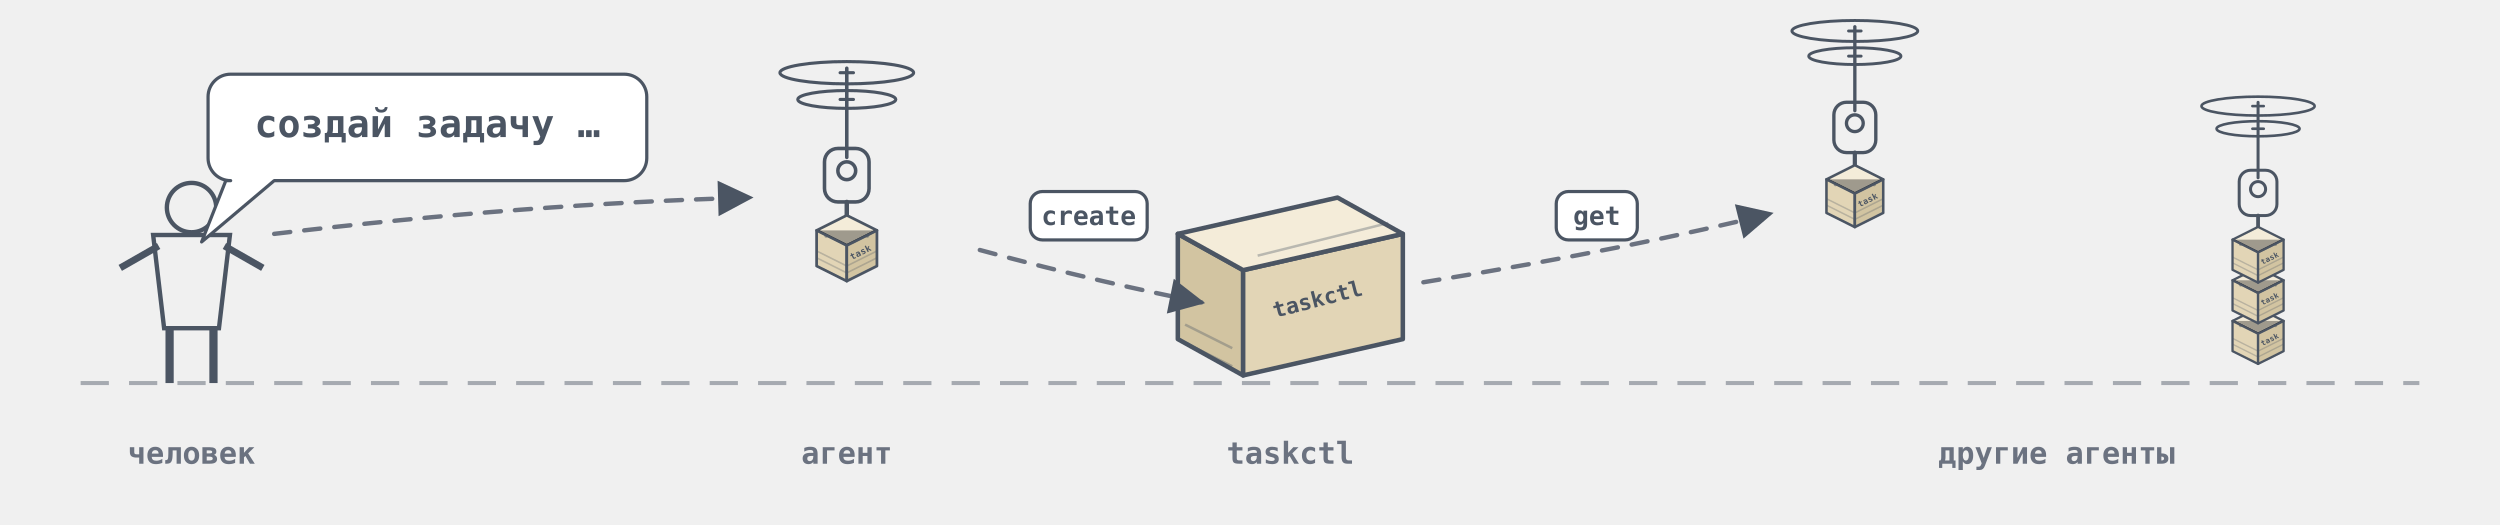
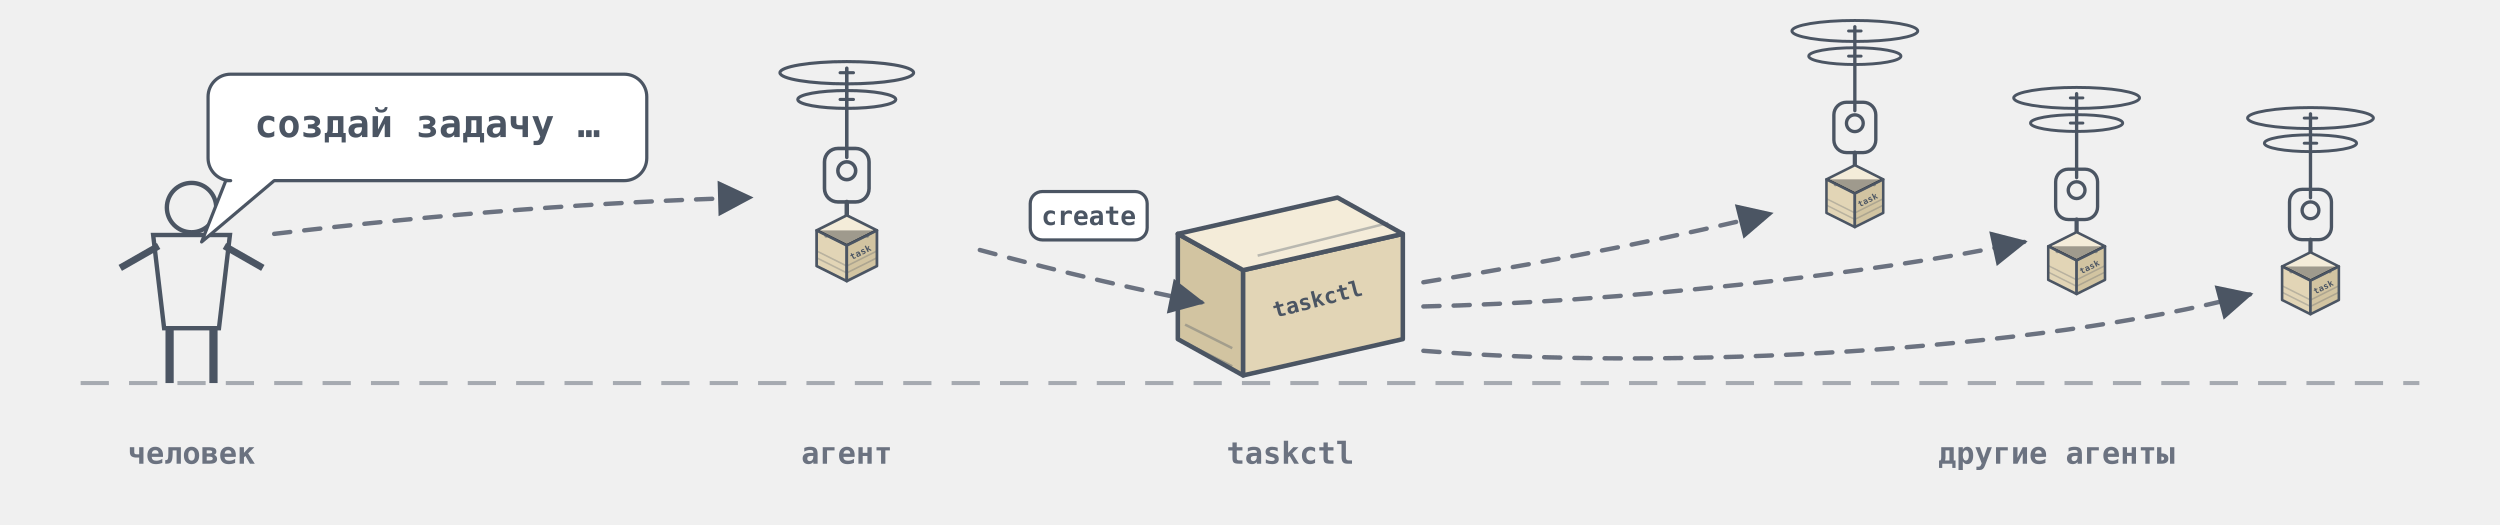
<svg xmlns="http://www.w3.org/2000/svg" viewBox="0 220 1240 260" width="1240" height="260">
  <defs>
    <marker id="a-ink" viewBox="0 0 10 10" refX="9" refY="5" markerWidth="8" markerHeight="8" orient="auto-start-reverse">
      <path d="M0 0 L10 5 L0 10 z" fill="#4b5563" />
    </marker>
  </defs>
  <path d="M40 410 H1200" stroke="#4b5563" stroke-width="2" stroke-dasharray="14 10" opacity="0.45" />
  <g transform="translate(95,308) scale(0.85) translate(-180,-180)">
    <g transform="translate(180,300) scale(1.6)" stroke="#4b5563" fill="none" stroke-width="1.6">
      <circle cx="0" cy="-64" r="9" />
      <path d="M-14,-54 h28 l-4,34 h-20 z" />
      <path d="M-8,0 V-20 M8,0 V-20" stroke-width="3" />
      <path d="M12,-50 L26,-42" stroke-width="2.5" />
      <path d="M-12,-50 L-26,-42" stroke-width="2.5" />
    </g>
  </g>
  <g transform="translate(100,340) scale(0.8) translate(-100,-340)">
    <path d="M118,236 H362 A14,14 0 0 1 376,250 V288 A14,14 0 0 1 362,302 H145 L100,340 L115,302 H118 A14,14 0 0 1 104,288 V250 A14,14 0 0 1 118,236 Z" fill="#ffffff" stroke="#4b5563" stroke-width="2" stroke-linejoin="round" />
  </g>
  <text x="212" y="288" font-family="ui-monospace, SFMono-Regular, Menlo, Consolas, monospace" font-size="19" font-weight="600" fill="#4b5563" text-anchor="middle">создай задачу …</text>
  <text x="95" y="450" font-family="ui-monospace, SFMono-Regular, Menlo, Consolas, monospace" font-size="15" font-weight="600" fill="#6b7280" text-anchor="middle">человек</text>
  <path d="M136 336 C 220 326, 300 320, 372 318" fill="none" stroke="#6b7280" stroke-width="2.2" stroke-linecap="round" stroke-dasharray="8 7" marker-end="url(#a-ink)" />
  <g transform="translate(420,321.35) scale(0.85) translate(-180,-180)">
    <g transform="translate(180,150) scale(1.3)" stroke="#4b5563" fill="none" stroke-width="1.6" stroke-linejoin="round" stroke-linecap="round">
      <path d="M0,2 V-38" />
      <ellipse cx="0" cy="-36" rx="30" ry="5" stroke-width="1.4" />
      <path d="M-3 -36 h6" stroke-width="1.4" />
      <ellipse cx="0" cy="-24" rx="22" ry="4" stroke-width="1.4" />
      <path d="M-3 -24 h6" stroke-width="1.4" />
      <rect x="-10" y="-2" width="20" height="24" rx="6" />
      <circle cx="0" cy="8" r="4" />
      <path d="M0,22 V44" stroke-width="2" />
      <path d="M-8,52 L-2,44 M8,52 L2,44" stroke-width="2" />
    </g>
    <g transform="translate(180,204) scale(0.8)">
      <path d="M0,-22 L22,-11 L0,0 L-22,-11 Z" fill="#f4ecd9" stroke="#4b5563" stroke-width="2" stroke-linejoin="round" />
      <path d="M-22,-11 L0,0 L0,26 L-22,15 Z" fill="#e2d5b6" stroke="#4b5563" stroke-width="2" stroke-linejoin="round" />
      <path d="M22,-11 L0,0 L0,26 L22,15 Z" fill="#d2c4a1" stroke="#4b5563" stroke-width="2" stroke-linejoin="round" />
      <path d="M-22,4 L0,15 M-22,9 L0,20 M22,4 L0,15 M22,9 L0,20" stroke="#4b5563" stroke-width="1.2" opacity="0.28" />
      <path d="M-22,-11 L0,0 L22,-11" stroke="#4b5563" stroke-width="1.6" opacity="0.35" />
      <circle cx="-15" cy="-7" r="1.4" fill="#4b5563" opacity="0.5" />
      <circle cx="15" cy="-7" r="1.4" fill="#4b5563" opacity="0.5" />
      <text x="11" y="7" font-family="ui-monospace, SFMono-Regular, Menlo, Consolas, monospace" font-size="6.5" font-weight="600" fill="#4b5563" text-anchor="middle" letter-spacing="0.2" transform="rotate(-26.57,11,7)">task</text>
    </g>
  </g>
  <text x="420" y="450" font-family="ui-monospace, SFMono-Regular, Menlo, Consolas, monospace" font-size="15" font-weight="600" fill="#6b7280" text-anchor="middle">агент</text>
  <g transform="translate(640,300) scale(0.9) translate(-180,-180)">
    <g transform="translate(180,240)">
      <path d="M-62,-20 L-26,0 L-26,58 L-62,38 Z" fill="#d2c4a1" stroke="#4b5563" stroke-width="2.5" stroke-linejoin="round" />
      <path d="M-26,0 L62,-20 L62,38 L-26,58 Z" fill="#e2d5b6" stroke="#4b5563" stroke-width="2.5" stroke-linejoin="round" />
      <path d="M-62,-20 L26,-40 L62,-20 L-26,0 Z" fill="#f4ecd9" stroke="#4b5563" stroke-width="2.5" stroke-linejoin="round" />
      <path d="M-58,30 L-32,43 M-58,40 L-32,53" stroke="#4b5563" stroke-width="1.4" opacity="0.35" />
      <path d="M-18,-8 L54,-26" stroke="#4b5563" stroke-width="1.4" opacity="0.35" />
      <text x="16" y="20" font-family="ui-monospace, SFMono-Regular, Menlo, Consolas, monospace" font-size="12" font-weight="600" fill="#4b5563" text-anchor="middle" transform="rotate(-14.5,16,20)">taskctl</text>
    </g>
  </g>
  <text x="640" y="450" font-family="ui-monospace, SFMono-Regular, Menlo, Consolas, monospace" font-size="15" font-weight="600" fill="#6b7280" text-anchor="middle">taskctl</text>
  <path d="M486 344 C 530 356, 566 364, 596 370" fill="none" stroke="#6b7280" stroke-width="2.2" stroke-linecap="round" stroke-dasharray="8 7" marker-end="url(#a-ink)" />
  <rect x="511" y="315" width="58" height="24" rx="6" fill="#ffffff" stroke="#4b5563" stroke-width="1.6" />
  <text x="540" y="331.6" font-family="ui-monospace, SFMono-Regular, Menlo, Consolas, monospace" font-size="13" font-weight="600" fill="#4b5563" text-anchor="middle">create</text>
-   <g transform="translate(1120,327.92) scale(0.72) translate(-180,-180)">
-     <g transform="translate(180,150) scale(1.3)" stroke="#4b5563" fill="none" stroke-width="1.6" stroke-linejoin="round" stroke-linecap="round">
-       <path d="M0,2 V-38" />
-       <ellipse cx="0" cy="-36" rx="30" ry="5" stroke-width="1.4" />
-       <path d="M-3 -36 h6" stroke-width="1.4" />
-       <ellipse cx="0" cy="-24" rx="22" ry="4" stroke-width="1.4" />
-       <path d="M-3 -24 h6" stroke-width="1.4" />
-       <rect x="-10" y="-2" width="20" height="24" rx="6" />
-       <circle cx="0" cy="8" r="4" />
-       <path d="M0,22 V44" stroke-width="2" />
-       <path d="M-8,52 L-2,44 M8,52 L2,44" stroke-width="2" />
-     </g>
-     <g transform="translate(180,260) scale(0.8)">
-       <path d="M0,-22 L22,-11 L0,0 L-22,-11 Z" fill="#f4ecd9" stroke="#4b5563" stroke-width="2" stroke-linejoin="round" />
-       <path d="M-22,-11 L0,0 L0,26 L-22,15 Z" fill="#e2d5b6" stroke="#4b5563" stroke-width="2" stroke-linejoin="round" />
-       <path d="M22,-11 L0,0 L0,26 L22,15 Z" fill="#d2c4a1" stroke="#4b5563" stroke-width="2" stroke-linejoin="round" />
-       <path d="M-22,4 L0,15 M-22,9 L0,20 M22,4 L0,15 M22,9 L0,20" stroke="#4b5563" stroke-width="1.2" opacity="0.28" />
-       <path d="M-22,-11 L0,0 L22,-11" stroke="#4b5563" stroke-width="1.6" opacity="0.35" />
-       <circle cx="-15" cy="-7" r="1.4" fill="#4b5563" opacity="0.5" />
-       <circle cx="15" cy="-7" r="1.4" fill="#4b5563" opacity="0.5" />
-       <text x="11" y="7" font-family="ui-monospace, SFMono-Regular, Menlo, Consolas, monospace" font-size="6.5" font-weight="600" fill="#4b5563" text-anchor="middle" letter-spacing="0.2" transform="rotate(-26.57,11,7)">task</text>
-     </g>
-     <g transform="translate(180,232) scale(0.8)">
-       <path d="M0,-22 L22,-11 L0,0 L-22,-11 Z" fill="#f4ecd9" stroke="#4b5563" stroke-width="2" stroke-linejoin="round" />
-       <path d="M-22,-11 L0,0 L0,26 L-22,15 Z" fill="#e2d5b6" stroke="#4b5563" stroke-width="2" stroke-linejoin="round" />
-       <path d="M22,-11 L0,0 L0,26 L22,15 Z" fill="#d2c4a1" stroke="#4b5563" stroke-width="2" stroke-linejoin="round" />
-       <path d="M-22,4 L0,15 M-22,9 L0,20 M22,4 L0,15 M22,9 L0,20" stroke="#4b5563" stroke-width="1.2" opacity="0.28" />
-       <path d="M-22,-11 L0,0 L22,-11" stroke="#4b5563" stroke-width="1.6" opacity="0.35" />
-       <circle cx="-15" cy="-7" r="1.4" fill="#4b5563" opacity="0.5" />
-       <circle cx="15" cy="-7" r="1.4" fill="#4b5563" opacity="0.5" />
-       <text x="11" y="7" font-family="ui-monospace, SFMono-Regular, Menlo, Consolas, monospace" font-size="6.5" font-weight="600" fill="#4b5563" text-anchor="middle" letter-spacing="0.2" transform="rotate(-26.57,11,7)">task</text>
-     </g>
-     <g transform="translate(180,204) scale(0.8)">
-       <path d="M0,-22 L22,-11 L0,0 L-22,-11 Z" fill="#f4ecd9" stroke="#4b5563" stroke-width="2" stroke-linejoin="round" />
-       <path d="M-22,-11 L0,0 L0,26 L-22,15 Z" fill="#e2d5b6" stroke="#4b5563" stroke-width="2" stroke-linejoin="round" />
-       <path d="M22,-11 L0,0 L0,26 L22,15 Z" fill="#d2c4a1" stroke="#4b5563" stroke-width="2" stroke-linejoin="round" />
-       <path d="M-22,4 L0,15 M-22,9 L0,20 M22,4 L0,15 M22,9 L0,20" stroke="#4b5563" stroke-width="1.2" opacity="0.28" />
-       <path d="M-22,-11 L0,0 L22,-11" stroke="#4b5563" stroke-width="1.6" opacity="0.35" />
-       <circle cx="-15" cy="-7" r="1.4" fill="#4b5563" opacity="0.5" />
-       <circle cx="15" cy="-7" r="1.4" fill="#4b5563" opacity="0.5" />
-       <text x="11" y="7" font-family="ui-monospace, SFMono-Regular, Menlo, Consolas, monospace" font-size="6.5" font-weight="600" fill="#4b5563" text-anchor="middle" letter-spacing="0.2" transform="rotate(-26.57,11,7)">task</text>
-     </g>
-   </g>
  <g transform="translate(920,296.8) scale(0.8) translate(-180,-180)">
    <g transform="translate(180,150) scale(1.3)" stroke="#4b5563" fill="none" stroke-width="1.6" stroke-linejoin="round" stroke-linecap="round">
      <path d="M0,2 V-38" />
      <ellipse cx="0" cy="-36" rx="30" ry="5" stroke-width="1.4" />
      <path d="M-3 -36 h6" stroke-width="1.4" />
      <ellipse cx="0" cy="-24" rx="22" ry="4" stroke-width="1.4" />
      <path d="M-3 -24 h6" stroke-width="1.4" />
      <rect x="-10" y="-2" width="20" height="24" rx="6" />
      <circle cx="0" cy="8" r="4" />
      <path d="M0,22 V44" stroke-width="2" />
      <path d="M-8,52 L-2,44 M8,52 L2,44" stroke-width="2" />
    </g>
    <g transform="translate(180,204) scale(0.8)">
      <path d="M0,-22 L22,-11 L0,0 L-22,-11 Z" fill="#f4ecd9" stroke="#4b5563" stroke-width="2" stroke-linejoin="round" />
      <path d="M-22,-11 L0,0 L0,26 L-22,15 Z" fill="#e2d5b6" stroke="#4b5563" stroke-width="2" stroke-linejoin="round" />
      <path d="M22,-11 L0,0 L0,26 L22,15 Z" fill="#d2c4a1" stroke="#4b5563" stroke-width="2" stroke-linejoin="round" />
      <path d="M-22,4 L0,15 M-22,9 L0,20 M22,4 L0,15 M22,9 L0,20" stroke="#4b5563" stroke-width="1.2" opacity="0.28" />
      <path d="M-22,-11 L0,0 L22,-11" stroke="#4b5563" stroke-width="1.6" opacity="0.35" />
      <circle cx="-15" cy="-7" r="1.4" fill="#4b5563" opacity="0.5" />
      <circle cx="15" cy="-7" r="1.4" fill="#4b5563" opacity="0.5" />
      <text x="11" y="7" font-family="ui-monospace, SFMono-Regular, Menlo, Consolas, monospace" font-size="6.5" font-weight="600" fill="#4b5563" text-anchor="middle" letter-spacing="0.2" transform="rotate(-26.57,11,7)">task</text>
    </g>
  </g>
  <text x="1020" y="450" font-family="ui-monospace, SFMono-Regular, Menlo, Consolas, monospace" font-size="15" font-weight="600" fill="#6b7280" text-anchor="middle">другие агенты</text>
  <path d="M706 360 C 780 348, 838 336, 878 326" fill="none" stroke="#6b7280" stroke-width="2.2" stroke-linecap="round" stroke-dasharray="8 7" marker-end="url(#a-ink)" />
-   <rect x="771.9" y="315" width="40.2" height="24" rx="6" fill="#ffffff" stroke="#4b5563" stroke-width="1.6" />
-   <text x="792" y="331.6" font-family="ui-monospace, SFMono-Regular, Menlo, Consolas, monospace" font-size="13" font-weight="600" fill="#4b5563" text-anchor="middle">get</text>
+   <g transform="translate(1030,330) scale(0.8) translate(-180,-180)">
+     <g transform="translate(180,150) scale(1.3)" stroke="#4b5563" fill="none" stroke-width="1.6" stroke-linejoin="round" stroke-linecap="round">
+       <path d="M0,2 V-38" />
+       <ellipse cx="0" cy="-36" rx="30" ry="5" stroke-width="1.4" />
+       <path d="M-3 -36 h6" stroke-width="1.4" />
+       <ellipse cx="0" cy="-24" rx="22" ry="4" stroke-width="1.4" />
+       <path d="M-3 -24 h6" stroke-width="1.4" />
+       <rect x="-10" y="-2" width="20" height="24" rx="6" />
+       <circle cx="0" cy="8" r="4" />
+       <path d="M0,22 V44" stroke-width="2" />
+       <path d="M-8,52 L-2,44 M8,52 L2,44" stroke-width="2" />
+     </g>
+     <g transform="translate(180,204) scale(0.8)">
+       <path d="M0,-22 L22,-11 L0,0 L-22,-11 Z" fill="#f4ecd9" stroke="#4b5563" stroke-width="2" stroke-linejoin="round" />
+       <path d="M-22,-11 L0,0 L0,26 L-22,15 Z" fill="#e2d5b6" stroke="#4b5563" stroke-width="2" stroke-linejoin="round" />
+       <path d="M22,-11 L0,0 L0,26 L22,15 Z" fill="#d2c4a1" stroke="#4b5563" stroke-width="2" stroke-linejoin="round" />
+       <path d="M-22,4 L0,15 M-22,9 L0,20 M22,4 L0,15 M22,9 L0,20" stroke="#4b5563" stroke-width="1.2" opacity="0.28" />
+       <path d="M-22,-11 L0,0 L22,-11" stroke="#4b5563" stroke-width="1.6" opacity="0.35" />
+       <circle cx="-15" cy="-7" r="1.4" fill="#4b5563" opacity="0.5" />
+       <circle cx="15" cy="-7" r="1.4" fill="#4b5563" opacity="0.5" />
+       <text x="11" y="7" font-family="ui-monospace, SFMono-Regular, Menlo, Consolas, monospace" font-size="6.5" font-weight="600" fill="#4b5563" text-anchor="middle" letter-spacing="0.2" transform="rotate(-26.57,11,7)">task</text>
+     </g>
+   </g>
+   <g transform="translate(1146,340) scale(0.8) translate(-180,-180)">
+     <g transform="translate(180,150) scale(1.3)" stroke="#4b5563" fill="none" stroke-width="1.6" stroke-linejoin="round" stroke-linecap="round">
+       <path d="M0,2 V-38" />
+       <ellipse cx="0" cy="-36" rx="30" ry="5" stroke-width="1.4" />
+       <path d="M-3 -36 h6" stroke-width="1.4" />
+       <ellipse cx="0" cy="-24" rx="22" ry="4" stroke-width="1.4" />
+       <path d="M-3 -24 h6" stroke-width="1.4" />
+       <rect x="-10" y="-2" width="20" height="24" rx="6" />
+       <circle cx="0" cy="8" r="4" />
+       <path d="M0,22 V44" stroke-width="2" />
+       <path d="M-8,52 L-2,44 M8,52 L2,44" stroke-width="2" />
+     </g>
+     <g transform="translate(180,204) scale(0.8)">
+       <path d="M0,-22 L22,-11 L0,0 L-22,-11 Z" fill="#f4ecd9" stroke="#4b5563" stroke-width="2" stroke-linejoin="round" />
+       <path d="M-22,-11 L0,0 L0,26 L-22,15 Z" fill="#e2d5b6" stroke="#4b5563" stroke-width="2" stroke-linejoin="round" />
+       <path d="M22,-11 L0,0 L0,26 L22,15 Z" fill="#d2c4a1" stroke="#4b5563" stroke-width="2" stroke-linejoin="round" />
+       <path d="M-22,4 L0,15 M-22,9 L0,20 M22,4 L0,15 M22,9 L0,20" stroke="#4b5563" stroke-width="1.2" opacity="0.28" />
+       <path d="M-22,-11 L0,0 L22,-11" stroke="#4b5563" stroke-width="1.6" opacity="0.35" />
+       <circle cx="-15" cy="-7" r="1.4" fill="#4b5563" opacity="0.5" />
+       <circle cx="15" cy="-7" r="1.4" fill="#4b5563" opacity="0.5" />
+       <text x="11" y="7" font-family="ui-monospace, SFMono-Regular, Menlo, Consolas, monospace" font-size="6.5" font-weight="600" fill="#4b5563" text-anchor="middle" letter-spacing="0.2" transform="rotate(-26.57,11,7)">task</text>
+     </g>
+   </g>
+   <path d="M706 372 C 800 370, 930 356, 1004 340" fill="none" stroke="#6b7280" stroke-width="2.2" stroke-linecap="round" stroke-dasharray="8 7" marker-end="url(#a-ink)" />
+   <path d="M706 394 C 830 404, 1010 394, 1116 366" fill="none" stroke="#6b7280" stroke-width="2.2" stroke-linecap="round" stroke-dasharray="8 7" marker-end="url(#a-ink)" />
</svg>
